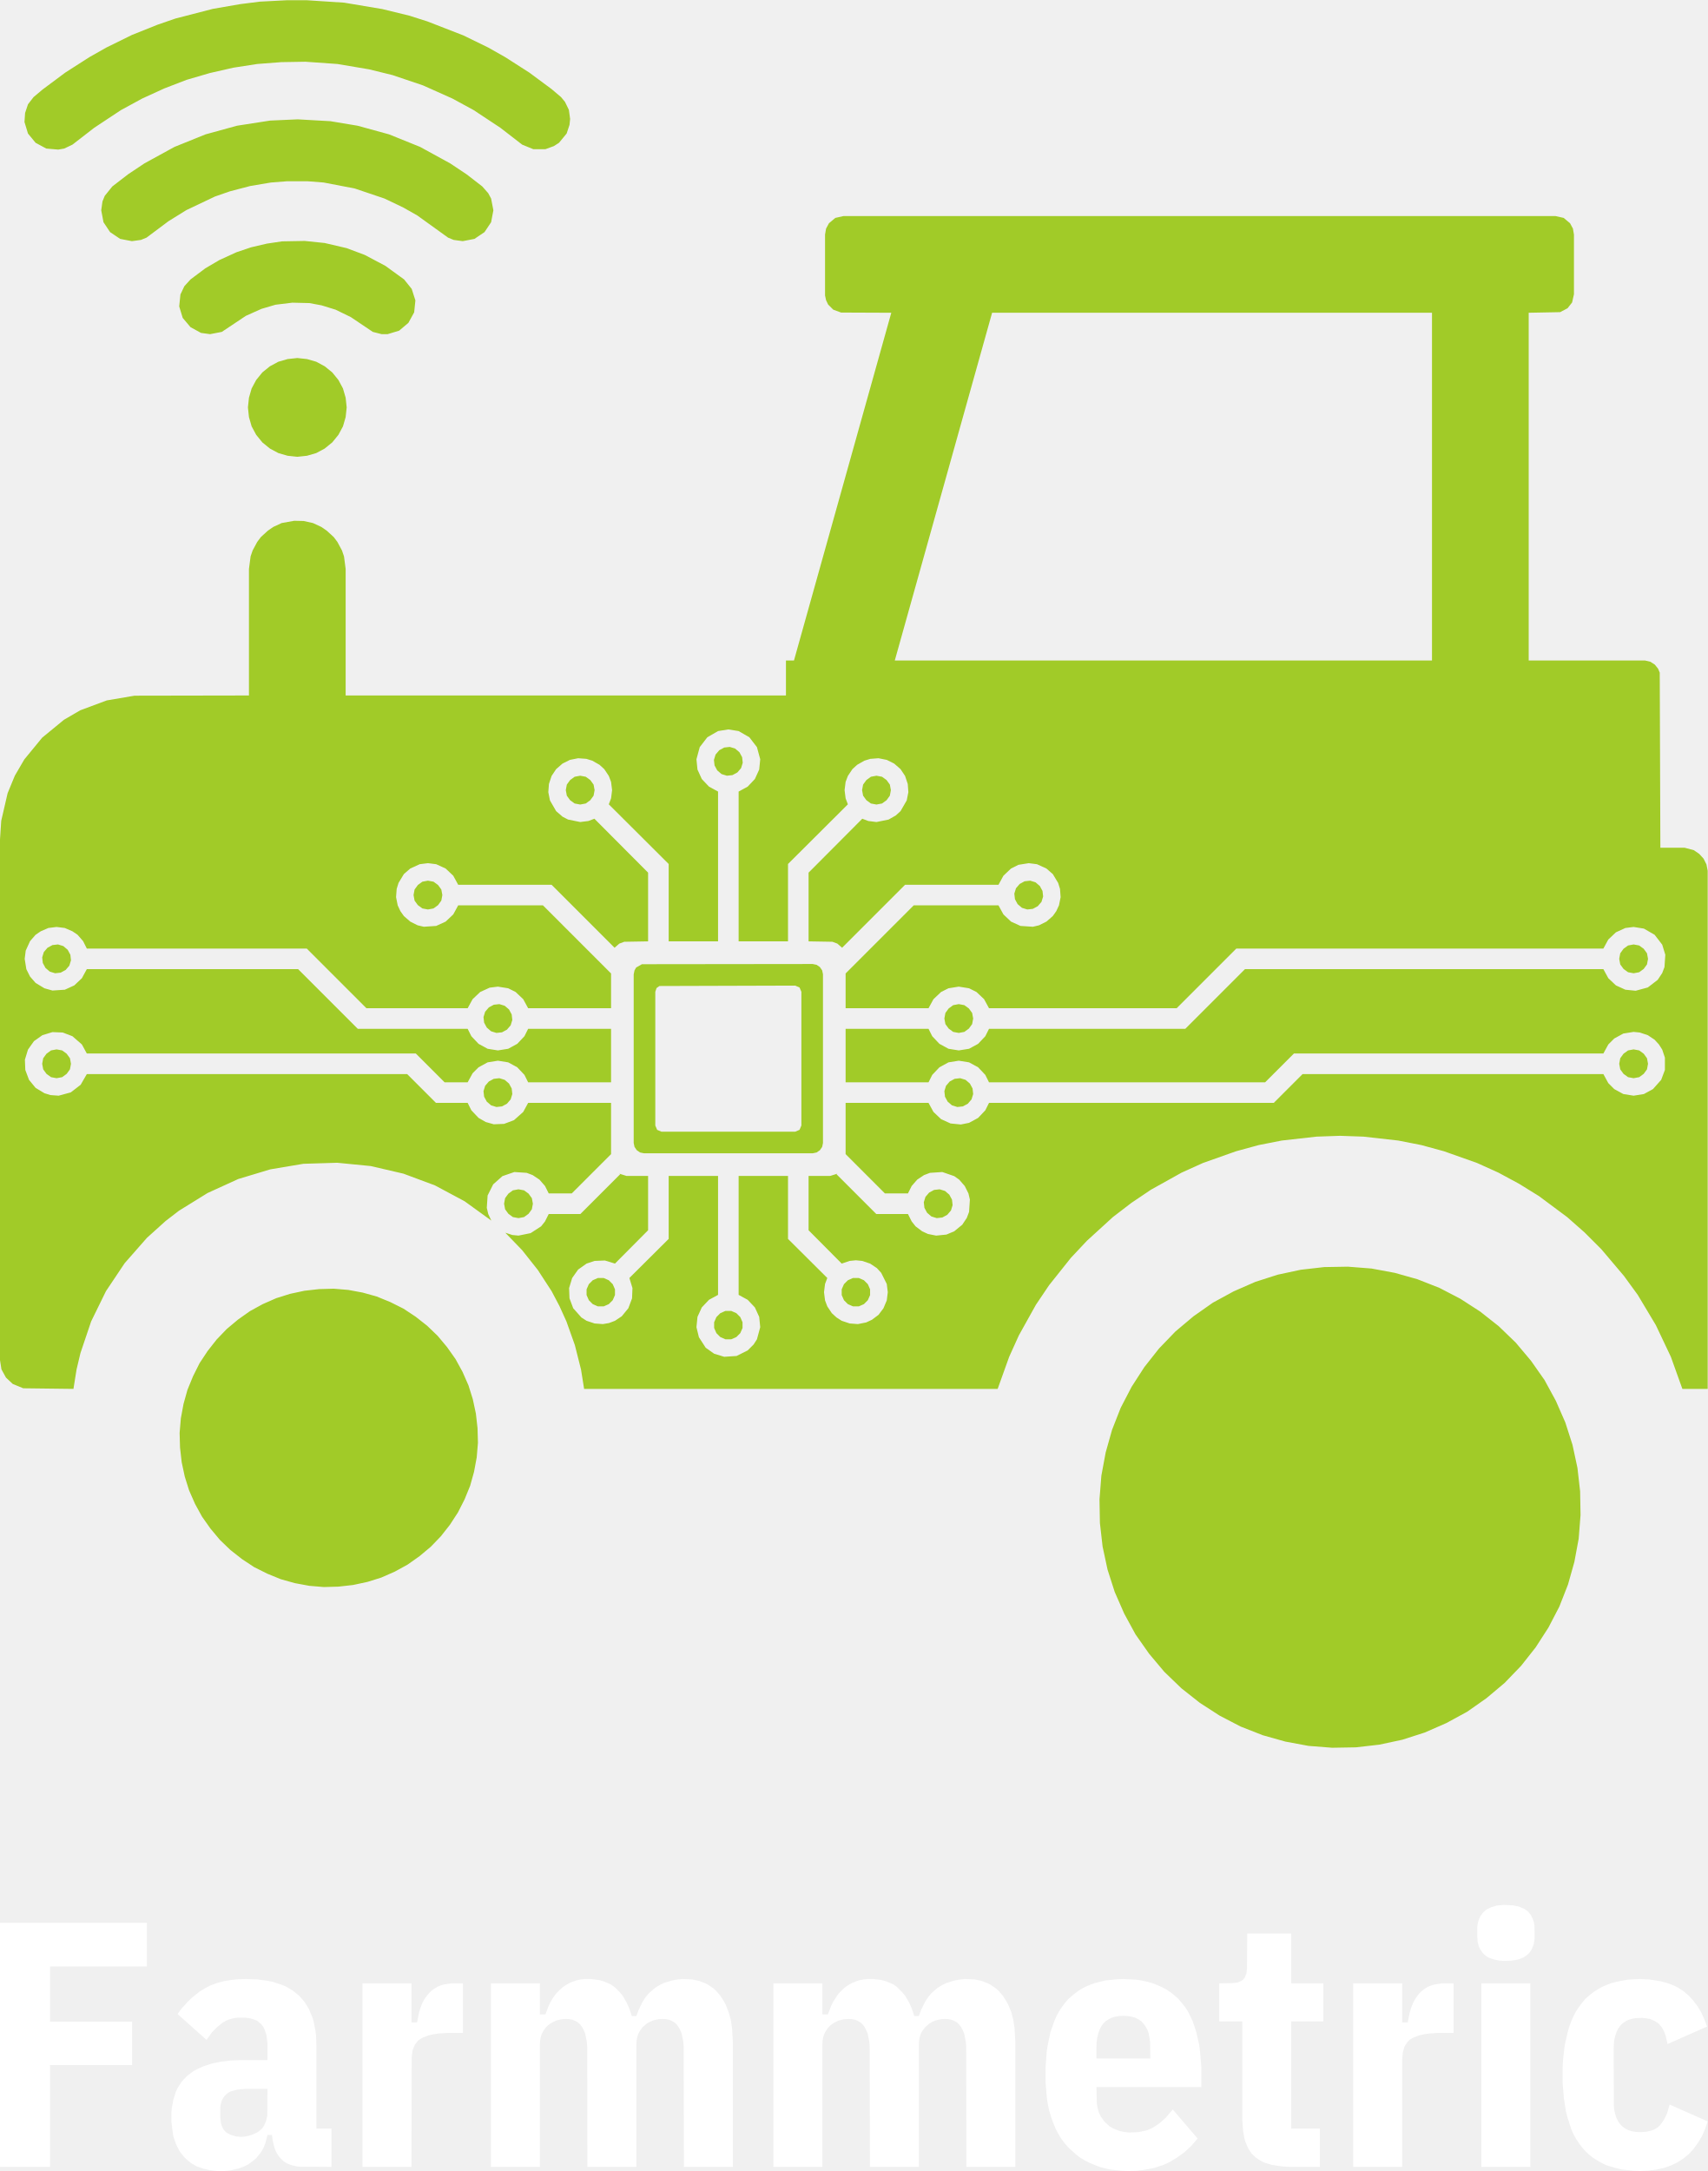
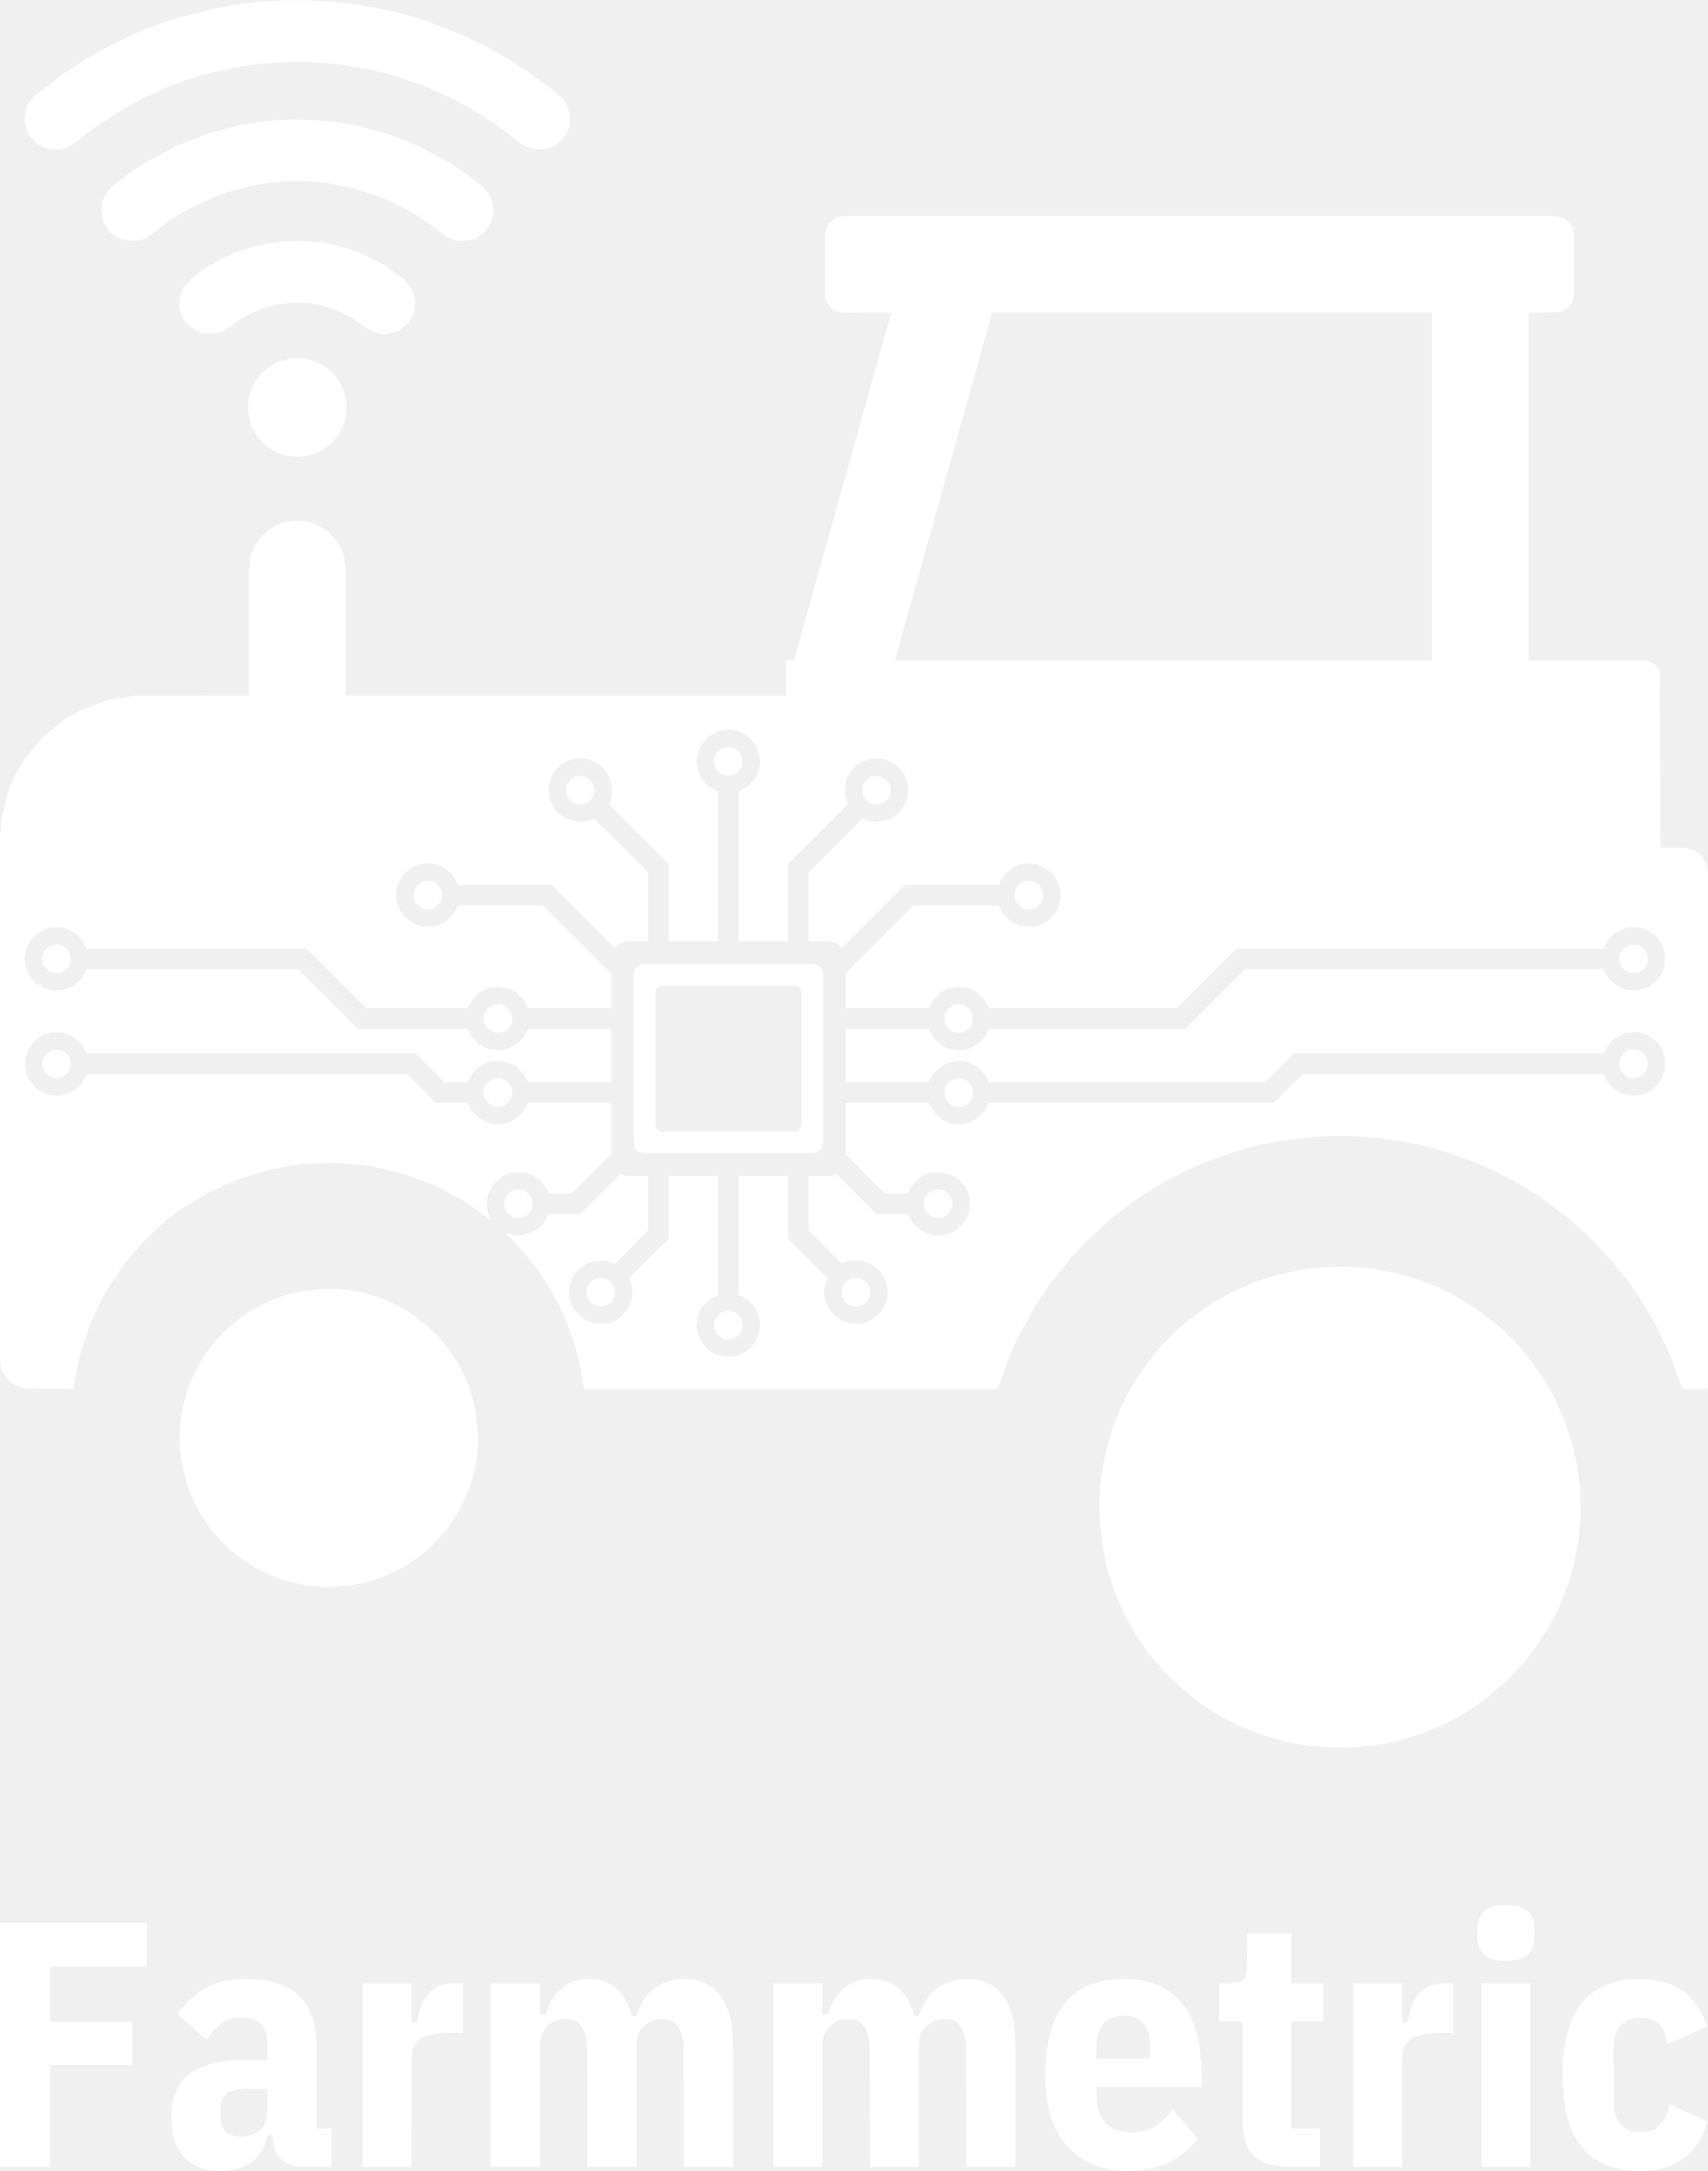
<svg xmlns="http://www.w3.org/2000/svg" viewBox="0 0 830 1055.1" role="img" aria-label="Farmmetric">
-   <path fill="#a1cb28" fill-rule="evenodd" d="M58.8 53.5L69.1 47.9L79.8 43L90.7 38.8L102 35.5L113.4 32.9L125 31.1L136.7 30.2L148.4 30L164 31.1L179.4 33.7L190.8 36.5L205.6 41.5L219.9 47.9L230.2 53.5L243.2 62.1L253.8 70.3L259.2 72.5L265.1 72.5L269.2 71L271.7 69.4L275.4 64.9L276.8 60.7L277.1 57.8L276.5 53.4L274.6 49.5L272.7 47.2L268.1 43.3L257.3 35.3L245.6 27.8L237.3 23.1L225.2 17.2L207.7 10.4L198.9 7.6L185.8 4.4L167.3 1.3L148.9 0.1L139.7 0.1L126.3 0.8L116.8 2L103.5 4.3L85.3 9L76.6 12L64.1 17L51.7 23.1L43.4 27.8L31.7 35.3L20.7 43.5L16.3 47.2L13.6 50.7L12.2 54.9L11.9 59.3L13.6 64.9L17.3 69.4L22.5 72.2L28.3 72.7L31.2 72.2L35.2 70.3L45.8 62.1ZM90.6 102.1L104.5 95.5L111.7 93L121.6 90.4L131.7 88.7L139.4 88.1L149.6 88.1L157.3 88.7L172.4 91.6L186.9 96.5L196.1 100.9L202.8 104.7L217.8 115.5L220.5 116.6L224.9 117.2L230.6 116.1L235.5 112.8L238.7 108L239.8 102.2L238.7 96.5L237.3 93.9L234.4 90.6L226.9 84.8L218.8 79.4L204.2 71.4L189.1 65.3L173.8 61.1L160.6 58.9L144.7 58L131.3 58.6L115.2 61.1L99.9 65.3L84.8 71.4L70.2 79.4L62.4 84.6L54.6 90.6L50.9 95.2L49.8 97.9L49.2 102.2L50.3 108L53.5 112.8L58.4 116.1L64.1 117.2L68.5 116.6L71.2 115.5L81.9 107.5ZM119.5 153.5L127.1 150.1L133.9 148.1L142.1 147.1L150.4 147.3L156.3 148.4L163.1 150.5L170.5 154.1L181.2 161.3L185.5 162.4L188.4 162.4L194 160.7L198.5 156.9L201.3 151.8L201.9 146L200.1 140.4L196.4 135.8L187.3 129.2L177.3 123.9L168.5 120.6L157.8 118.1L148.1 117.1L137.1 117.3L129.7 118.4L122 120.2L114.9 122.6L106.6 126.4L99.8 130.4L92.6 135.8L89.6 139.1L87.7 143.1L87.1 148.9L88.8 154.5L92.6 159L97.7 161.8L102.1 162.4L107.8 161.3ZM166.7 188.8L164.5 184.7L161.5 181L157.8 178L153.7 175.8L149.2 174.5L144.5 174L139.8 174.5L135.3 175.8L131.2 178L127.5 181L124.5 184.7L122.3 188.8L121 193.3L120.5 198L121 202.7L122.3 207.2L124.5 211.3L127.5 215L131.2 218L135.3 220.2L139.8 221.5L144.5 222L149.2 221.5L153.7 220.2L157.8 218L161.5 215L164.5 211.3L166.7 207.2L168 202.7L168.5 198L168 193.3ZM288.5 386.7L289 384L288.5 381.3L286.9 379.1L284.7 377.5L282 377L279.3 377.5L277.1 379.1L275.5 381.3L275 384L275.5 386.7L277.1 388.9L279.3 390.5L282 391L284.7 390.5L286.9 388.9ZM214.5 437.7L215 435L214.5 432.3L212.9 430.1L210.7 428.5L208 428L205.3 428.5L203.1 430.1L201.5 432.3L201 435L201.5 437.7L203.1 439.9L205.3 441.5L208 442L210.7 441.5L212.9 439.9ZM33.7 469.3L34.5 466.7L34.2 464L32.9 461.6L30.8 459.8L28.2 459L25.5 459.3L23.1 460.6L21.3 462.7L20.5 465.3L20.8 468L22.1 470.4L24.2 472.2L26.8 473L29.5 472.7L31.9 471.4ZM248.2 498.3L249 495.7L248.7 493L247.4 490.6L245.3 488.8L242.7 488L240 488.3L237.6 489.6L235.8 491.7L235 494.3L235.3 497L236.6 499.4L238.7 501.2L241.3 502L244 501.7L246.4 500.4ZM34 519.7L34.5 517L34 514.3L32.4 512.1L30.2 510.5L27.5 510L24.8 510.5L22.6 512.1L21 514.3L20.5 517L21 519.7L22.6 521.9L24.8 523.5L27.5 524L30.2 523.5L32.4 521.9ZM248.2 534.3L249 531.7L248.7 529L247.4 526.6L245.3 524.8L242.7 524L240 524.3L237.6 525.6L235.8 527.7L235 530.3L235.3 533L236.6 535.4L238.7 537.2L241.3 538L244 537.7L246.4 536.4ZM258.5 587.7L259 585L258.5 582.3L256.9 580.1L254.7 578.5L252 578L249.3 578.5L247.1 580.1L245.5 582.3L245 585L245.5 587.7L247.1 589.9L249.3 591.5L252 592L254.7 591.5L256.9 589.9ZM297.8 631.9L298.9 629.4L298.9 626.6L297.8 624.1L295.9 622.2L293.4 621.1L290.6 621.1L288.1 622.2L286.2 624.1L285.1 626.6L285.1 629.4L286.2 631.9L288.1 633.8L290.6 634.9L293.4 634.9L295.9 633.8ZM231.3 687L229.8 680L227.7 673.3L224.8 666.7L221.4 660.5L217.3 654.7L212.7 649.2L207.6 644.3L202 639.9L196.1 636L189.7 632.8L183.1 630.1L176.3 628.2L169.3 626.9L162.2 626.3L155.1 626.5L148 627.3L141 628.8L134.3 630.9L127.7 633.8L121.5 637.2L115.7 641.3L110.2 645.9L105.3 651L100.9 656.6L97 662.5L93.8 668.9L91.1 675.5L89.2 682.3L87.9 689.3L87.3 696.4L87.5 703.5L88.3 710.6L89.8 717.6L91.9 724.3L94.8 730.9L98.2 737.1L102.3 742.9L106.9 748.4L112 753.3L117.6 757.7L123.5 761.6L129.9 764.8L136.5 767.5L143.3 769.4L150.3 770.7L157.4 771.3L164.5 771.1L171.6 770.3L178.6 768.8L185.3 766.7L191.9 763.8L198.1 760.4L203.9 756.3L209.4 751.7L214.3 746.6L218.7 741L222.6 735L225.8 728.7L228.5 722.1L230.4 715.3L231.7 708.3L232.3 701.2L232.1 694.1ZM360.2 373.3L361 370.7L360.7 368L359.4 365.6L357.3 363.8L354.7 363L352 363.3L349.6 364.6L347.8 366.7L347 369.3L347.3 372L348.6 374.4L350.7 376.2L353.3 377L356 376.7L358.4 375.4ZM432.5 386.7L433 384L432.5 381.3L430.9 379.1L428.7 377.5L426 377L423.3 377.5L421.1 379.1L419.5 381.3L419 384L419.5 386.7L421.1 388.9L423.3 390.5L426 391L428.7 390.5L430.9 388.9ZM402.9 108.5L401.5 111.1L401 114L401 143.6L401.5 145.9L402.5 148L405 150.5L408.8 151.9L433.2 152L385.9 321L382 321L382 338L168 338L168 276.5L167.2 270.4L166.2 267.5L164 263.4L162.2 261L158.8 257.9L156.2 256.1L152.1 254.2L147.6 253.2L143 253.1L136.9 254.2L132.8 256.1L130.2 257.9L126.8 261L125 263.4L122.8 267.5L121.8 270.4L121 276.5L121 338L65.4 338.1L51.9 340.4L39 345.2L31.1 349.8L20.5 358.5L11.8 369.1L7.2 377L3.7 385.5L0.6 398.9L0 408L0 661L0.7 665.5L2.9 669.5L6.2 672.6L11.3 674.7L35.7 675L37.2 665.6L39.1 657.6L44.3 642.2L51.5 627.5L60.6 613.9L71.4 601.6L80.5 593.4L87 588.4L100.9 579.8L115.8 573L131.4 568.3L147.5 565.6L163.9 565.1L180.2 566.7L196.1 570.4L211.4 576.1L225.8 583.8L238.8 593.2L237.3 590L236.6 587L237 581L239.7 575.6L244.2 571.6L250 569.6L256 570L258.9 571.1L262.2 573.3L264.9 576.4L266.7 580L277.9 580L297 560.9L297 536L256.7 536L254.3 540.4L249.8 544.4L245 546.2L240 546.4L236.1 545.3L232.6 543.3L229.1 539.6L227.3 536L211.9 536L197.9 522L42.2 522L39.2 527.2L34.4 530.9L28.5 532.5L24.5 532.2L21.6 531.3L17.3 528.7L14.1 524.8L12.3 520L12.1 515L13.6 510.1L16.5 506L20.6 503.1L25.5 501.6L30.5 501.8L35.2 503.6L39.8 507.6L42.2 512L202.1 512L216.1 526L227.3 526L229.7 521.6L232.6 518.7L237 516.3L242 515.5L247 516.3L251.4 518.7L254.9 522.4L256.7 526L297 526L297 500L256.7 500L254.9 503.6L251.4 507.3L247 509.7L242 510.5L237 509.7L232.6 507.3L229.1 503.6L227.3 500L173.9 500L144.9 471L42.2 471L39.8 475.4L36.1 478.9L31.5 481L25.5 481.4L21.6 480.3L17.3 477.7L14.6 474.6L12.8 471L12 466L12.5 462L14.6 457.4L17.3 454.3L19.8 452.6L23.5 451L27.5 450.5L31.5 451L35.2 452.6L37.7 454.3L40.4 457.4L42.2 461L149.1 461L178.1 490L227.3 490L229.7 485.6L233.4 482.1L238 480L242 479.5L247 480.3L250.6 482.1L254.3 485.6L256.7 490L297 490L297 473.1L263.9 440L222.7 440L220.3 444.4L216.6 447.9L212 450L206 450.4L203 449.7L199.4 447.9L196.3 445.2L194.6 442.8L193.3 440L192.5 436L192.8 432L193.7 429.1L196.3 424.8L199.4 422.1L204 420L208 419.5L212 420L216.6 422.1L220.3 425.6L222.7 430L268.1 430L298.7 460.6L301 458.6L303.4 457.7L315 457.5L315 424.1L288.9 397.9L286 399L282 399.5L276.1 398.3L273.4 396.9L270.3 394.2L267.3 389L266.5 385L266.8 381L268.1 377.1L270.3 373.8L273.4 371.1L277 369.3L281 368.5L285 368.8L287.9 369.7L291.4 371.7L293.7 373.8L295.9 377.1L297 380L297.5 384L297 388L295.9 390.9L325 419.9L325 457.5L349 457.5L349 384.7L344.6 382.3L341.1 378.6L339 374L338.5 369L340.1 363.1L343.8 358.3L349 355.3L354 354.5L359 355.3L364.2 358.3L367.9 363.1L369.5 369L369 374L366.9 378.6L363.4 382.3L359 384.7L359 457.5L383 457.5L383 419.9L412.1 390.9L411 388L410.5 384L411 380L412.1 377.1L414.3 373.8L416.6 371.7L420.1 369.7L423 368.8L427 368.5L431 369.3L434.6 371.1L437.7 373.8L439.9 377.1L441.2 381L441.5 385L440.7 389L437.7 394.2L435.4 396.3L431.9 398.3L426 399.5L422 399L419.1 397.9L393 424.1L393 457.5L404.6 457.7L407 458.6L409.3 460.6L439.9 430L485.3 430L487.7 425.6L491.4 422.1L495 420.3L500 419.5L504 420L508.6 422.1L511.7 424.8L514.3 429.1L515.2 432L515.5 436L514.7 440L513.4 442.8L511.7 445.2L508.6 447.9L505 449.7L502 450.4L496 450L491.4 447.9L487.7 444.4L485.3 440L444.1 440L411 473.1L411 490L451.3 490L453.7 485.6L457.4 482.1L461 480.3L466 479.5L471 480.3L474.6 482.1L478.3 485.6L480.7 490L571.9 490L600.9 461L779.3 461L781.7 456.6L785.4 453.1L790 451L794 450.5L799 451.3L804.2 454.3L807.9 459.1L809.4 464L809 470L807.9 472.9L805.7 476.2L800.9 479.9L795 481.5L790 481L785.4 478.9L781.7 475.4L779.3 471L605.1 471L576.1 500L480.7 500L478.9 503.6L475.4 507.3L471 509.7L466 510.5L461 509.7L456.6 507.3L453.1 503.6L451.3 500L411 500L411 526L451.3 526L453.1 522.4L456.6 518.7L461 516.3L466 515.5L471 516.3L475.4 518.7L478.9 522.4L480.7 526L614.9 526L628.9 512L779.3 512L781.7 507.6L784.6 504.7L789 502.3L794 501.5L797 501.8L800.9 503.1L804.2 505.3L806.3 507.6L807.9 510.1L809.2 514L809.2 520L807.4 524.8L803.4 529.3L799 531.7L794 532.5L789 531.7L784.6 529.3L781.7 526.4L779.3 522L633.1 522L619.1 536L480.7 536L478.9 539.6L475.4 543.3L471 545.7L467 546.5L462 546L457.4 543.9L453.7 540.4L451.3 536L411 536L411 560.9L430.1 580L441.3 580L443.1 576.4L445.8 573.3L449.1 571.1L452 570L458 569.6L463.8 571.6L466.2 573.3L468.9 576.4L470.7 580L471.4 583L471 589L469.9 591.9L467.7 595.2L463.8 598.4L460 600L455 600.5L451 599.7L448.2 598.4L445 596L443.1 593.6L441.3 590L425.9 590L406.6 570.7L407 570.4L403.5 571.5L393 571.5L393 597.9L409.1 614.1L413 612.8L416 612.5L419 612.8L422.9 614.1L426.2 616.3L428.3 618.6L431 624L431.5 628L431 632L429.4 635.8L427 639L423.8 641.4L421 642.7L417 643.5L413 643.2L409.1 641.9L406.6 640.3L404.3 638.2L402.1 634.9L401 632L400.5 628L401 624L402.1 621.1L383 602.1L383 571.5L359 571.5L359 629.3L363.4 631.7L366.9 635.4L369 640L369.5 645L367.9 650.9L366.3 653.4L363.4 656.3L358 659L352 659.4L347.1 657.9L343 655L339.7 649.9L338.5 645L339 640L341.1 635.4L344.6 631.7L349 629.3L349 571.5L325 571.5L325 602.1L305.9 621.1L307.4 626L307.2 631L305.4 635.8L302.2 639.7L298.9 641.9L296 643L293 643.5L289 643.2L285.1 641.9L282.6 640.3L278.6 635.8L276.8 631L276.6 626L278.1 621.1L281 617L285.1 614.1L289 612.8L294 612.6L298.9 614.1L315 597.9L315 571.5L304.5 571.5L301 570.4L301.4 570.7L282.1 590L266.7 590L264.9 593.6L263 596L257.9 599.3L252 600.5L249 600.2L245.6 599.1L253.8 607.6L261.4 617.2L268.1 627.5L271.9 634.7L275.3 642.2L279.4 653.7L282.4 665.6L283.9 675L484.9 675L490.5 659.4L495.2 649L503.5 634.1L509.9 624.6L520.5 611.3L528.3 603L540.9 591.5L549.9 584.6L559.4 578.2L574.3 569.9L584.7 565.2L600.8 559.5L611.8 556.5L623 554.3L639.9 552.4L651.3 552L662.7 552.4L679.6 554.3L690.8 556.5L701.8 559.5L717.9 565.2L728.3 569.9L738.3 575.3L748 581.3L761.7 591.5L770.2 599L778.3 607.1L789.3 620.1L796 629.3L804.8 644L812.1 659.4L817.7 675L830 675L830 423.2L829.4 420.1L828 417.3L825.9 415L823.3 413.2L818.8 412L807 412L806.7 326.9L805.9 325L804.3 323L802.1 321.6L799.5 321L743 321L743 152L758.3 151.7L761.9 149.8L764.1 147L765 143L765 114L764.5 111.1L763.1 108.5L760 105.9L756 105L410 105L406 105.9ZM482.2 152L696 152L696 321L434.9 321ZM506.2 438.3L507 435.7L506.7 433L505.4 430.6L503.3 428.8L500.7 428L498 428.3L495.6 429.6L493.8 431.7L493 434.3L493.3 437L494.6 439.4L496.7 441.2L499.3 442L502 441.7L504.4 440.4ZM800.5 468.7L801 466L800.5 463.3L798.9 461.1L796.7 459.5L794 459L791.3 459.5L789.1 461.1L787.5 463.3L787 466L787.5 468.7L789.1 470.9L791.3 472.5L794 473L796.7 472.5L798.9 470.9ZM472.5 497.7L473 495L472.5 492.3L470.9 490.1L468.7 488.5L466 488L463.3 488.5L461.1 490.1L459.5 492.3L459 495L459.5 497.7L461.1 499.9L463.3 501.5L466 502L468.7 501.5L470.9 499.9ZM312 468.6L309.2 470.2L308.4 471.6L308 473.5L308 555.5L308.4 557.4L309.5 559L311.1 560.1L313 560.5L395 560.5L396.9 560.1L398.5 559L399.6 557.4L400 555.5L400 473.5L399.6 471.6L398.5 470L396.9 468.9L395 468.5ZM320.5 479.2L386.5 479L388.6 479.9L389.5 482L389.5 547L388.6 549.1L386.5 550L321.5 550L319.4 549.1L318.5 547L318.5 482L319.1 480.2ZM800.5 519.7L801 517L800.5 514.3L798.9 512.1L796.7 510.5L794 510L791.3 510.5L789.1 512.1L787.5 514.3L787 517L787.5 519.7L789.1 521.9L791.3 523.5L794 524L796.7 523.5L798.9 521.9ZM472.2 534.3L473 531.7L472.7 529L471.4 526.6L469.3 524.8L466.7 524L464 524.3L461.6 525.6L459.8 527.7L459 530.3L459.3 533L460.6 535.4L462.7 537.2L465.3 538L468 537.7L470.4 536.4ZM462.2 588.3L463 585.7L462.7 583L461.4 580.6L459.3 578.8L456.7 578L454 578.3L451.6 579.6L449.8 581.7L449 584.3L449.3 587L450.6 589.4L452.7 591.2L455.3 592L458 591.7L460.4 590.4ZM421.8 631.9L422.9 629.4L422.9 626.6L421.8 624.1L419.9 622.2L417.4 621.1L414.6 621.1L412.1 622.2L410.2 624.1L409.1 626.6L409.1 629.4L410.2 631.9L412.1 633.8L414.6 634.9L417.4 634.9L419.9 633.8ZM359.8 647.9L360.9 645.4L360.9 642.6L359.8 640.1L357.9 638.2L355.4 637.1L352.6 637.1L350.1 638.2L348.2 640.1L347.1 642.6L347.1 645.4L348.2 647.9L350.1 649.8L352.6 650.9L355.4 650.9L357.9 649.8ZM766.7 713.4L764.3 702.2L760.8 691.3L756.2 680.8L750.7 670.7L744.1 661.3L736.7 652.5L728.4 644.5L719.4 637.4L709.8 631.2L699.6 625.9L688.9 621.7L677.9 618.6L666.6 616.5L655.1 615.6L643.6 615.8L632.2 617.1L621 619.5L610.1 623L599.6 627.6L589.5 633.1L580.1 639.7L571.3 647.1L563.3 655.4L556.2 664.4L550 674L544.7 684.2L540.5 694.9L537.4 705.9L535.3 717.2L534.4 728.7L534.6 740.2L535.9 751.6L538.3 762.8L541.8 773.7L546.4 784.2L551.9 794.3L558.5 803.7L565.9 812.5L574.2 820.5L583.2 827.6L592.8 833.8L603 839.1L613.7 843.3L624.7 846.4L636 848.5L647.5 849.4L659 849.2L670.4 847.9L681.6 845.5L692.5 842L703 837.4L713.1 831.9L722.5 825.3L731.3 817.9L739.3 809.6L746.4 800.6L752.6 791L757.9 780.8L762.1 770.1L765.2 759.1L767.3 747.8L768.2 736.3L768 724.8Z" />
+   <path fill="#ffffff" fill-rule="evenodd" d="M58.8 53.5L69.1 47.9L79.8 43L90.7 38.8L102 35.5L113.4 32.9L125 31.1L136.7 30.2L148.4 30L164 31.1L179.4 33.7L190.8 36.5L205.6 41.5L219.9 47.9L230.2 53.5L243.2 62.1L253.8 70.3L259.2 72.5L265.1 72.5L269.2 71L271.7 69.4L275.4 64.9L276.8 60.7L277.1 57.8L276.5 53.4L274.6 49.5L272.7 47.2L268.1 43.3L257.3 35.3L245.6 27.8L237.3 23.1L225.2 17.2L207.7 10.4L198.9 7.6L185.8 4.4L167.3 1.3L148.9 0.1L139.7 0.1L126.3 0.8L116.8 2L103.5 4.3L85.3 9L76.6 12L64.1 17L51.7 23.1L43.4 27.8L31.7 35.3L20.7 43.5L16.3 47.2L13.6 50.7L12.2 54.9L11.9 59.3L13.6 64.9L17.3 69.4L22.5 72.2L28.3 72.7L31.2 72.2L35.2 70.3L45.8 62.1ZM90.6 102.1L104.5 95.5L111.7 93L121.6 90.4L131.7 88.7L139.4 88.1L149.6 88.1L157.3 88.7L172.4 91.6L186.9 96.5L196.1 100.9L202.8 104.7L217.8 115.5L220.5 116.6L224.9 117.2L230.6 116.1L235.5 112.8L238.7 108L239.8 102.2L238.7 96.5L237.3 93.9L234.4 90.6L226.9 84.8L218.8 79.4L204.2 71.4L189.1 65.3L173.8 61.1L160.6 58.9L144.7 58L131.3 58.6L115.2 61.1L99.9 65.3L84.8 71.4L70.2 79.4L62.4 84.6L54.6 90.6L50.9 95.2L49.8 97.9L49.2 102.2L50.3 108L53.5 112.8L58.4 116.1L64.1 117.2L68.5 116.6L71.2 115.5L81.9 107.5ZM119.5 153.5L127.1 150.1L133.9 148.1L142.1 147.1L150.4 147.3L156.3 148.4L163.1 150.5L170.5 154.1L181.2 161.3L185.5 162.4L188.4 162.4L194 160.7L198.5 156.9L201.3 151.8L201.9 146L200.1 140.4L196.4 135.8L187.3 129.2L177.3 123.9L168.5 120.6L157.8 118.1L148.1 117.1L137.1 117.3L129.7 118.4L122 120.2L114.9 122.6L106.6 126.4L99.8 130.4L92.6 135.8L89.6 139.1L87.7 143.1L87.1 148.9L88.8 154.5L92.6 159L97.7 161.8L102.1 162.4L107.8 161.3ZM166.7 188.8L164.5 184.7L161.5 181L157.8 178L153.7 175.8L149.2 174.5L144.5 174L139.8 174.5L135.3 175.8L131.2 178L127.5 181L124.5 184.7L122.3 188.8L121 193.3L120.5 198L121 202.7L122.3 207.2L124.5 211.3L127.5 215L131.2 218L135.3 220.2L139.8 221.5L144.5 222L149.2 221.5L153.7 220.2L157.8 218L161.5 215L164.5 211.3L166.7 207.2L168 202.7L168.5 198L168 193.3ZM288.5 386.7L289 384L288.5 381.3L286.9 379.1L284.7 377.5L282 377L279.3 377.5L277.1 379.1L275.5 381.3L275 384L275.5 386.7L277.1 388.9L279.3 390.5L282 391L284.7 390.5L286.9 388.9ZM214.5 437.7L215 435L214.5 432.3L212.9 430.1L210.7 428.5L208 428L205.3 428.5L203.1 430.1L201.5 432.3L201 435L201.5 437.7L203.1 439.9L205.3 441.5L208 442L210.7 441.5L212.9 439.9ZM33.7 469.3L34.5 466.7L34.2 464L32.9 461.6L30.8 459.8L28.2 459L25.5 459.3L23.1 460.6L21.3 462.7L20.5 465.3L20.8 468L22.1 470.4L24.2 472.2L26.8 473L29.5 472.7L31.9 471.4ZM248.2 498.3L249 495.7L248.7 493L247.4 490.6L245.3 488.8L242.7 488L240 488.3L237.6 489.6L235.8 491.7L235 494.3L235.3 497L236.6 499.4L238.7 501.2L241.3 502L244 501.7L246.4 500.4ZM34 519.7L34.5 517L34 514.3L32.4 512.1L30.2 510.5L27.5 510L24.8 510.5L22.6 512.1L21 514.3L20.5 517L21 519.7L22.6 521.9L24.8 523.5L27.5 524L30.2 523.5L32.4 521.9ZM248.2 534.3L249 531.7L248.7 529L247.4 526.6L245.3 524.8L242.7 524L240 524.3L237.6 525.6L235.8 527.7L235 530.3L235.3 533L236.6 535.4L238.7 537.2L241.3 538L244 537.7L246.4 536.4ZM258.5 587.7L259 585L258.5 582.3L256.9 580.1L254.7 578.5L252 578L249.3 578.5L247.1 580.1L245.5 582.3L245 585L245.5 587.7L247.1 589.9L249.3 591.5L252 592L254.7 591.5L256.9 589.9ZM297.8 631.9L298.9 629.4L298.9 626.6L297.8 624.1L295.9 622.2L293.4 621.1L290.6 621.1L288.1 622.2L286.2 624.1L285.1 626.6L285.1 629.4L286.2 631.9L288.1 633.8L290.6 634.9L293.4 634.9L295.9 633.8ZM231.3 687L229.8 680L227.7 673.3L224.8 666.7L221.4 660.5L217.3 654.7L212.7 649.2L207.6 644.3L202 639.9L196.1 636L189.7 632.8L183.1 630.1L176.3 628.2L169.3 626.9L162.2 626.3L155.1 626.5L148 627.3L141 628.8L134.3 630.9L127.7 633.8L121.5 637.2L115.7 641.3L110.2 645.9L105.3 651L100.9 656.6L97 662.5L93.8 668.9L91.1 675.5L89.2 682.3L87.9 689.3L87.3 696.4L87.5 703.5L88.3 710.6L89.8 717.6L91.9 724.3L94.8 730.9L98.2 737.1L102.3 742.9L106.9 748.4L112 753.3L117.6 757.7L123.5 761.6L129.9 764.8L136.5 767.5L143.3 769.4L150.3 770.7L157.4 771.3L164.5 771.1L171.6 770.3L178.6 768.8L185.3 766.7L191.9 763.8L198.1 760.4L203.9 756.3L209.4 751.7L214.3 746.6L218.7 741L222.6 735L225.8 728.7L228.5 722.1L230.4 715.3L231.7 708.3L232.3 701.2L232.1 694.1ZM360.2 373.3L361 370.7L360.7 368L359.4 365.6L357.3 363.8L354.7 363L352 363.3L349.6 364.6L347.8 366.7L347 369.3L347.3 372L348.6 374.4L350.7 376.2L353.3 377L356 376.7L358.4 375.4ZM432.5 386.7L433 384L432.5 381.3L430.9 379.1L428.7 377.5L426 377L423.3 377.5L421.1 379.1L419.5 381.3L419 384L419.5 386.7L421.1 388.9L423.3 390.5L426 391L428.7 390.5L430.9 388.9ZM402.9 108.5L401.5 111.1L401 114L401 143.6L401.5 145.9L402.5 148L405 150.5L408.8 151.9L433.2 152L385.9 321L382 321L382 338L168 338L168 276.5L167.2 270.4L166.2 267.5L164 263.4L162.2 261L158.8 257.9L156.2 256.1L152.1 254.2L147.6 253.2L143 253.1L136.9 254.2L132.8 256.1L130.2 257.9L126.8 261L125 263.4L122.8 267.5L121.8 270.4L121 276.5L121 338L65.4 338.1L51.9 340.4L39 345.2L31.1 349.8L20.5 358.5L11.8 369.1L7.2 377L3.7 385.5L0.6 398.9L0 408L0 661L0.7 665.5L2.9 669.5L6.2 672.6L11.3 674.7L35.7 675L37.2 665.6L39.1 657.6L44.3 642.2L51.5 627.5L60.6 613.9L71.4 601.6L80.5 593.4L87 588.4L100.9 579.8L115.8 573L131.4 568.3L147.5 565.6L163.9 565.1L180.2 566.7L196.1 570.4L211.4 576.1L225.8 583.8L238.8 593.2L237.3 590L236.6 587L237 581L239.7 575.6L244.2 571.6L250 569.6L256 570L258.9 571.1L262.2 573.3L264.9 576.4L266.7 580L277.9 580L297 560.9L297 536L256.7 536L254.3 540.4L249.8 544.4L245 546.2L240 546.4L236.1 545.3L232.6 543.3L229.1 539.6L227.3 536L211.9 536L197.9 522L42.2 522L39.2 527.2L34.4 530.9L28.5 532.5L24.5 532.2L21.6 531.3L17.3 528.7L14.1 524.8L12.3 520L12.1 515L13.6 510.1L16.5 506L20.6 503.1L25.5 501.6L30.5 501.8L35.2 503.6L39.8 507.6L42.2 512L202.1 512L216.1 526L227.3 526L229.7 521.6L232.6 518.7L237 516.3L242 515.5L247 516.3L251.4 518.7L254.9 522.4L256.7 526L297 526L297 500L256.7 500L254.9 503.6L251.4 507.3L247 509.7L242 510.5L237 509.7L232.6 507.3L229.1 503.6L227.3 500L173.9 500L144.9 471L42.2 471L39.8 475.4L36.1 478.9L31.5 481L25.5 481.4L21.6 480.3L17.3 477.7L14.6 474.6L12.8 471L12 466L12.5 462L14.6 457.4L17.3 454.3L19.8 452.6L23.5 451L27.5 450.5L31.5 451L35.2 452.6L37.7 454.3L40.4 457.4L42.2 461L149.1 461L178.1 490L227.3 490L229.7 485.6L233.4 482.1L238 480L242 479.5L247 480.3L250.6 482.1L254.3 485.6L256.7 490L297 490L297 473.1L263.9 440L222.7 440L220.3 444.4L216.6 447.9L212 450L206 450.4L203 449.7L199.4 447.9L196.3 445.2L194.6 442.8L193.3 440L192.5 436L192.8 432L193.7 429.1L196.3 424.8L199.4 422.1L204 420L208 419.5L212 420L216.6 422.1L220.3 425.6L222.7 430L268.1 430L298.7 460.6L301 458.6L303.4 457.7L315 457.5L315 424.1L288.9 397.9L286 399L282 399.5L276.1 398.3L273.4 396.9L270.3 394.2L267.3 389L266.5 385L266.8 381L268.1 377.1L270.3 373.8L273.4 371.1L277 369.3L281 368.5L285 368.8L287.9 369.7L291.4 371.7L293.7 373.8L295.9 377.1L297 380L297.5 384L297 388L295.9 390.9L325 419.9L325 457.5L349 457.5L349 384.7L344.6 382.3L341.1 378.6L339 374L338.5 369L340.1 363.1L343.8 358.3L349 355.3L354 354.5L359 355.3L364.2 358.3L367.9 363.1L369.5 369L369 374L366.9 378.6L363.4 382.3L359 384.7L359 457.5L383 457.5L383 419.9L412.1 390.9L411 388L410.5 384L411 380L412.1 377.1L414.3 373.8L416.6 371.7L420.1 369.7L423 368.8L427 368.5L431 369.3L434.6 371.1L437.7 373.8L439.9 377.1L441.2 381L441.5 385L440.7 389L437.7 394.2L435.4 396.3L431.9 398.3L426 399.5L422 399L419.1 397.9L393 424.1L393 457.5L404.6 457.7L407 458.6L409.3 460.6L439.9 430L485.3 430L487.7 425.6L491.4 422.1L495 420.3L500 419.5L504 420L508.6 422.1L511.7 424.8L514.3 429.1L515.2 432L515.5 436L514.7 440L513.4 442.8L511.7 445.2L508.6 447.9L505 449.7L502 450.4L496 450L491.4 447.9L487.7 444.4L485.3 440L444.1 440L411 473.1L411 490L451.3 490L453.7 485.6L457.4 482.1L461 480.3L466 479.5L471 480.3L474.6 482.1L478.3 485.6L480.7 490L571.9 490L600.9 461L779.3 461L781.7 456.6L785.4 453.1L790 451L794 450.5L799 451.3L804.2 454.3L807.9 459.1L809.4 464L809 470L807.9 472.9L805.7 476.2L800.9 479.9L795 481.5L790 481L785.4 478.9L781.7 475.4L779.3 471L605.1 471L576.1 500L480.7 500L478.9 503.6L475.4 507.3L471 509.7L466 510.5L461 509.7L456.6 507.3L453.1 503.6L451.3 500L411 500L411 526L451.3 526L453.1 522.4L456.6 518.7L461 516.3L466 515.5L471 516.3L475.4 518.7L478.9 522.4L480.7 526L614.9 526L628.9 512L779.3 512L781.7 507.6L784.6 504.7L789 502.3L794 501.5L797 501.8L800.9 503.1L804.2 505.3L806.3 507.6L807.9 510.1L809.2 514L809.2 520L807.4 524.8L803.4 529.3L799 531.7L794 532.5L789 531.7L784.6 529.3L781.7 526.4L779.3 522L633.1 522L619.1 536L480.7 536L478.9 539.6L475.4 543.3L471 545.7L467 546.5L462 546L457.4 543.9L453.7 540.4L451.3 536L411 536L411 560.9L430.1 580L441.3 580L443.1 576.4L445.8 573.3L449.1 571.1L452 570L458 569.6L463.8 571.6L466.2 573.3L468.9 576.4L470.7 580L471.4 583L471 589L469.9 591.9L467.7 595.2L463.8 598.4L460 600L455 600.5L451 599.7L448.2 598.4L445 596L443.1 593.6L441.3 590L425.9 590L406.6 570.7L407 570.4L403.5 571.5L393 571.5L393 597.9L409.1 614.1L413 612.8L416 612.5L419 612.8L422.9 614.1L426.2 616.3L428.3 618.6L431 624L431.5 628L431 632L429.4 635.8L427 639L423.8 641.4L421 642.7L417 643.5L413 643.2L409.1 641.9L406.6 640.3L404.3 638.2L402.1 634.9L401 632L400.5 628L401 624L402.1 621.1L383 602.1L383 571.5L359 571.5L359 629.3L363.4 631.7L366.9 635.4L369 640L369.5 645L367.9 650.9L366.3 653.4L363.4 656.3L358 659L352 659.4L347.1 657.9L343 655L339.7 649.9L338.5 645L339 640L341.1 635.4L344.6 631.7L349 629.3L349 571.5L325 571.5L325 602.1L305.9 621.1L307.4 626L307.2 631L305.4 635.8L302.2 639.7L298.9 641.9L296 643L293 643.5L289 643.2L285.1 641.9L282.6 640.3L278.6 635.8L276.8 631L276.6 626L278.1 621.1L281 617L285.1 614.1L289 612.8L294 612.6L298.9 614.1L315 597.9L315 571.5L304.5 571.5L301 570.4L301.4 570.7L282.1 590L266.7 590L264.9 593.6L263 596L257.9 599.3L252 600.5L249 600.2L245.6 599.1L253.8 607.6L261.4 617.2L268.1 627.5L271.9 634.7L275.3 642.2L279.4 653.7L282.4 665.6L283.9 675L484.9 675L490.5 659.4L495.2 649L503.5 634.1L509.9 624.6L520.5 611.3L528.3 603L540.9 591.5L549.9 584.6L559.4 578.2L574.3 569.9L584.7 565.2L600.8 559.5L611.8 556.5L623 554.3L639.9 552.4L651.3 552L662.7 552.4L679.6 554.3L690.8 556.5L701.8 559.5L717.9 565.2L728.3 569.9L738.3 575.3L748 581.3L761.7 591.5L770.2 599L778.3 607.1L789.3 620.1L796 629.3L804.8 644L812.1 659.4L817.7 675L830 675L830 423.2L829.4 420.1L828 417.3L825.9 415L823.3 413.2L818.8 412L807 412L806.7 326.9L805.9 325L804.3 323L802.1 321.6L799.5 321L743 321L743 152L758.3 151.7L761.9 149.8L764.1 147L765 143L765 114L764.5 111.1L763.1 108.5L760 105.9L756 105L410 105L406 105.9ZM482.2 152L696 152L696 321L434.9 321ZM506.2 438.3L507 435.7L506.7 433L505.4 430.6L503.3 428.8L500.7 428L498 428.3L495.6 429.6L493.8 431.7L493 434.3L493.3 437L494.6 439.4L496.7 441.2L499.3 442L502 441.7L504.4 440.4ZM800.5 468.7L801 466L800.5 463.3L798.9 461.1L796.7 459.5L794 459L791.3 459.5L789.1 461.1L787.5 463.3L787 466L787.5 468.7L789.1 470.9L791.3 472.5L794 473L796.7 472.5L798.9 470.9ZM472.5 497.7L473 495L472.5 492.3L470.9 490.1L468.7 488.5L466 488L463.3 488.5L461.1 490.1L459.5 492.3L459 495L459.5 497.7L461.1 499.9L463.3 501.5L466 502L468.7 501.5L470.9 499.9ZM312 468.6L309.2 470.2L308.4 471.6L308 473.5L308 555.5L308.4 557.4L309.5 559L311.1 560.1L313 560.5L395 560.5L396.9 560.1L398.5 559L399.6 557.4L400 555.5L400 473.5L399.6 471.6L398.5 470L396.9 468.9L395 468.5ZM320.5 479.2L386.5 479L388.6 479.9L389.5 482L389.5 547L388.6 549.1L386.5 550L321.5 550L319.4 549.1L318.5 547L318.5 482L319.1 480.2ZM800.5 519.7L801 517L800.5 514.3L798.9 512.1L796.7 510.5L794 510L791.3 510.5L789.1 512.1L787.5 514.3L787 517L787.5 519.7L789.1 521.9L791.3 523.5L794 524L796.7 523.5L798.9 521.9ZM472.2 534.3L473 531.7L472.7 529L471.4 526.6L469.3 524.8L466.7 524L464 524.3L461.6 525.6L459.8 527.7L459 530.3L459.3 533L460.6 535.4L462.7 537.2L465.3 538L468 537.7L470.4 536.4ZM462.2 588.3L463 585.7L462.7 583L461.4 580.6L459.3 578.8L456.7 578L454 578.3L451.6 579.6L449.8 581.7L449 584.3L449.3 587L450.6 589.4L452.7 591.2L455.3 592L458 591.7L460.4 590.4ZM421.8 631.9L422.9 629.4L422.9 626.6L421.8 624.1L419.9 622.2L417.4 621.1L414.6 621.1L412.1 622.2L410.2 624.1L409.1 626.6L409.1 629.4L410.2 631.9L412.1 633.8L414.6 634.9L417.4 634.9L419.9 633.8ZM359.8 647.9L360.9 645.4L360.9 642.6L359.8 640.1L357.9 638.2L355.4 637.1L352.6 637.1L350.1 638.2L348.2 640.1L347.1 642.6L347.1 645.4L348.2 647.9L350.1 649.8L352.6 650.9L355.4 650.9L357.9 649.8ZM766.7 713.4L764.3 702.2L760.8 691.3L756.2 680.8L750.7 670.7L744.1 661.3L736.7 652.5L728.4 644.5L719.4 637.4L709.8 631.2L699.6 625.9L688.9 621.7L677.9 618.6L666.6 616.5L655.1 615.6L643.6 615.8L632.2 617.1L621 619.5L610.1 623L599.6 627.6L589.5 633.1L580.1 639.7L571.3 647.1L563.3 655.4L556.2 664.4L550 674L544.7 684.2L540.5 694.9L537.4 705.9L535.3 717.2L534.4 728.7L534.6 740.2L535.9 751.6L538.3 762.8L541.8 773.7L546.4 784.2L551.9 794.3L558.5 803.7L565.9 812.5L574.2 820.5L583.2 827.6L592.8 833.8L603 839.1L613.7 843.3L624.7 846.4L636 848.5L647.5 849.4L659 849.2L670.4 847.9L681.6 845.5L692.5 842L703 837.4L713.1 831.9L722.5 825.3L731.3 817.9L739.3 809.6L746.4 800.6L752.6 791L757.9 780.8L762.1 770.1L765.2 759.1L767.3 747.8L768.2 736.3L768 724.8Z" />
  <path fill="#ffffff" fill-rule="evenodd" d="M24.3 1003.6L64.2 1003.6L64.2 982.5L24.3 982.5L24.3 955.7L71.4 955.7L71.4 934.5L0 934.5L0 1053.1L24.3 1053.1ZM262.4 993.8L262.5 991.9L262.8 990.1L263.3 988.5L264.1 987L265 985.7L266.1 984.5L267.4 983.5L268.8 982.7L270.3 982L272.6 981.4L275.1 981.2L276.8 981.3L278.3 981.6L279.7 982.2L280.9 982.9L282 983.9L282.9 985.1L283.7 986.6L284.4 988.2L285.2 992.2L285.4 994.5L285.5 1053.1L309.3 1053.1L309.3 993.8L309.4 991.9L309.7 990.1L310.2 988.5L311 987L312.4 985.1L314.3 983.5L315.7 982.7L317.2 982L318.7 981.6L320.3 981.3L322 981.2L323.7 981.3L325.2 981.6L326.6 982.2L327.8 982.9L328.9 983.9L329.8 985.1L330.6 986.6L331.3 988.2L332.1 992.2L332.3 994.5L332.4 1053.1L356.2 1053.1L356.2 992.4L355.8 985.6L355.2 981.6L354.1 977.8L352.8 974.4L352 972.9L350.2 970L348 967.5L346.8 966.4L344.2 964.6L342.8 963.9L339.7 962.7L336.4 962L334.6 961.9L331.4 961.8L328.8 962.1L326.3 962.6L322.7 963.7L320.5 964.8L318.4 966.1L315.5 968.6L313.8 970.6L312.3 972.9L310.4 976.8L309.3 979.8L307.1 979.8L305.7 975.7L304.6 973.3L302.7 970L301.2 968.2L298.7 965.7L296.8 964.4L293.6 963L291.2 962.3L287.3 961.8L284.4 961.8L282.3 962L280.4 962.4L278.6 963L276.9 963.7L274.9 964.8L273.5 965.8L271.8 967.3L270.2 969L268.8 970.9L267.6 972.9L266.6 975L265.1 979L262.4 979L262.4 963.9L238.6 963.9L238.6 1053.1L262.4 1053.1ZM399.7 993.8L399.8 991.9L400.1 990.1L400.6 988.5L401.4 987L402.3 985.7L403.4 984.5L404.7 983.5L406.1 982.7L407.6 982L409.9 981.4L412.5 981.2L414.1 981.3L415.6 981.6L417 982.2L418.2 982.9L419.3 983.9L420.2 985.1L421 986.6L421.7 988.2L422.5 992.2L422.7 994.5L422.8 1053.1L446.6 1053.1L446.6 993.8L446.7 991.9L447 990.1L447.5 988.5L448.3 987L449.8 985.1L451.6 983.5L453 982.7L454.5 982L456 981.6L457.6 981.3L459.4 981.2L461 981.3L462.5 981.6L463.9 982.2L465.1 982.9L466.2 983.9L467.1 985.1L467.9 986.6L468.6 988.2L469.4 992.2L469.6 994.5L469.7 1053.1L493.5 1053.1L493.5 992.4L493.1 985.6L492.5 981.6L491.5 977.8L490.1 974.4L489.3 972.9L487.5 970L485.3 967.5L484.1 966.4L481.5 964.6L480.1 963.9L477.1 962.7L473.7 962L471.9 961.9L468.7 961.8L466.1 962.1L463.6 962.6L460.1 963.7L457.8 964.8L455.7 966.1L452.8 968.6L451.1 970.6L449.6 972.9L447.7 976.8L446.6 979.8L444.4 979.8L443 975.7L441.9 973.3L440 970L438.5 968.2L436 965.7L434.2 964.4L430.9 963L428.5 962.3L424.6 961.8L421.7 961.8L419.7 962L417.7 962.4L415.9 963L414.2 963.7L412.2 964.8L410.8 965.8L409.1 967.3L407.5 969L406.2 970.9L404.9 972.9L403.9 975L402.4 979L399.7 979L399.7 963.9L375.9 963.9L375.9 1053.1L399.7 1053.1ZM153.8 1034.5L153.8 994.3L153.6 989.1L153.3 986.7L152.4 982.2L151.7 980.1L150.1 976.3L148 972.9L145.5 970L142.4 967.5L138.9 965.4L136.9 964.6L132.6 963.2L130.3 962.7L125.2 962L119.6 961.8L115.7 961.9L112 962.3L108.5 962.9L105.3 963.8L102.3 964.9L99.6 966.3L97 967.9L93.5 970.7L91.3 972.8L88.2 976.2L86.3 978.8L100.4 991.4L103.1 987.6L105.6 985.1L108.2 983L109.6 982.2L111.2 981.5L113.7 980.8L115.5 980.6L119.6 980.6L121.5 980.9L123.3 981.4L124.8 982L126 982.9L127.1 983.9L128 985.1L128.7 986.6L129.5 989.1L130 993.1L130 1001.2L117.1 1001.2L112 1001.4L107.2 1002L102.9 1002.9L98.9 1004.2L95.4 1005.8L93.7 1006.8L90.8 1009L88.3 1011.7L86.3 1014.8L85.5 1016.5L84.3 1020.3L83.5 1024.5L83.3 1026.7L83.3 1031.1L84 1036.7L84.3 1038.4L85.4 1041.6L86 1043L87.5 1045.8L89.4 1048.2L90.5 1049.3L92.8 1051.2L95.5 1052.8L98.6 1053.9L101.9 1054.7L105.6 1055.1L109.1 1055.1L112 1054.8L115.9 1053.9L118.4 1053L120.6 1051.9L122.7 1050.4L124.6 1048.8L126.9 1045.9L128.1 1043.8L129 1041.5L130 1037.6L132.2 1037.6L132.5 1040.1L133 1042.3L133.6 1044.4L134.4 1046.2L135.4 1047.8L136.6 1049.2L137.9 1050.4L139.5 1051.4L141.2 1052.1L143 1052.6L145.1 1053L161.1 1053.1L161.1 1034.5ZM114.8 1038.3L112.3 1037.6L110.2 1036.5L109.3 1035.7L108.5 1034.7L107.7 1033L107.4 1031.7L107.1 1029.4L107.1 1023.7L107.4 1022.3L107.8 1020.9L108.4 1019.7L109.2 1018.6L110.1 1017.7L111.2 1016.9L112.5 1016.3L115.6 1015.5L119.3 1015.2L130 1015.2L129.9 1028.2L129.3 1030.9L128.3 1033.1L127.4 1034.4L126.2 1035.5L124.9 1036.4L122.7 1037.4L121.2 1037.9L118.8 1038.4L117.1 1038.5ZM200.1 999.8L200.5 996.5L201.6 993.8L203.2 991.7L205.4 990.3L208.2 989.2L210.5 988.7L213 988.3L217.3 988L225 988L225 963.9L219.3 963.9L216 964.4L214.2 964.9L212.6 965.6L211.1 966.5L209.7 967.5L208.5 968.7L207.4 970L206.1 971.9L205.3 973.4L204.4 975.7L203.7 978L202.7 982.9L200 982.9L200 963.9L176.2 963.9L176.2 1053.1L200 1053.1ZM552.1 1055L555.7 1054.6L560.7 1053.7L565.3 1052.2L568.2 1050.9L572.2 1048.5L575.9 1045.8L579.1 1042.8L582.1 1039.3L570 1025.2L566.6 1029.2L563.7 1031.8L560.6 1033.9L558.9 1034.7L557.2 1035.4L553.3 1036.2L548.8 1036.4L546.3 1036.1L544 1035.6L541 1034.4L539.2 1033.3L536.8 1031.1L535 1028.6L534.1 1026.7L533.5 1024.6L533.1 1022.3L532.9 1014.3L583.9 1014.3L583.9 1004.7L583.3 997.4L582.9 994.1L581.5 987.8L579.7 982.3L578.5 979.8L577.3 977.4L575.9 975.3L574.3 973.3L572.7 971.4L570.9 969.8L569 968.3L566.9 966.9L564.7 965.7L562.4 964.7L560 963.8L557.5 963.1L554.8 962.5L552 962.1L546 961.8L543 961.9L537.2 962.5L532 963.8L529.6 964.7L527.3 965.7L525.1 966.9L523.1 968.3L521.2 969.8L519.4 971.4L517.7 973.3L516.2 975.3L514.8 977.4L513.5 979.8L512.4 982.3L510.5 987.8L509.2 994.1L508.7 997.4L508.2 1004.7L508.2 1012.3L508.8 1019.5L509.3 1022.8L510 1025.9L510.9 1028.9L511.9 1031.7L513 1034.4L514.3 1036.9L515.7 1039.3L517.3 1041.4L519.1 1043.5L522.9 1047L525 1048.6L527.2 1049.9L529.5 1051.1L534.4 1053.1L537 1053.8L539.7 1054.4L545.4 1055L548.4 1055.1ZM550 980.1L551.8 980.6L553.3 981.4L554.7 982.3L555.8 983.5L556.8 984.9L557.7 986.5L558.3 988.3L558.7 990.3L559 992.5L559.1 1000.4L532.9 1000.4L532.9 994.9L533 992.5L533.3 990.3L533.8 988.3L534.4 986.5L535.2 984.9L536.2 983.5L537.4 982.3L538.8 981.4L540.3 980.6L542 980.1L543.9 979.8L546 979.7L548.1 979.8ZM734.3 952.9L736.4 952.6L738.3 952.2L740.7 951.2L742.6 949.8L743.6 948.7L744.4 947.5L745 946.1L745.5 944.6L745.9 942.1L745.8 935.8L745.5 934.1L745 932.6L744 930.6L742.6 928.9L740.7 927.6L738.3 926.6L735.3 926L730.8 925.8L727.5 926.1L724.8 926.9L722.5 928L720.8 929.5L719.5 931.3L718.6 933.4L718.2 934.9L718 936.6L718 941.2L718.2 943.8L718.8 946.1L719.5 947.5L720.8 949.3L722.5 950.8L724 951.6L726.5 952.4L728.5 952.8L730.8 953ZM627.6 1034.5L627.6 982.4L643.2 982.4L643.2 963.9L627.6 963.9L627.6 939.7L606.2 939.7L606.1 956.6L605.8 959.1L605 961.1L604.2 962.1L603.4 962.7L601.5 963.5L598.8 963.8L592.6 963.9L592.6 982.4L603.8 982.4L603.8 1030.3L604.2 1035.8L604.8 1039.1L605.2 1040.6L606.3 1043.3L606.9 1044.5L608.4 1046.7L610.3 1048.5L611.4 1049.3L613.8 1050.7L615.1 1051.2L618.1 1052.1L623.2 1052.9L627.1 1053.1L641.5 1053.1L641.5 1034.5ZM681.5 1001.1L681.8 997.6L682.6 994.7L684.1 992.4L685.3 991.2L686.9 990.3L689.7 989.2L691.9 988.7L694.4 988.3L698.8 988L706.5 988L706.5 963.9L700.8 963.9L697.5 964.4L695.7 964.9L694 965.6L692.5 966.5L691.2 967.5L689.9 968.7L688.9 970L687.9 971.4L686.8 973.4L685.9 975.7L685.2 978L684.2 982.9L681.5 982.9L681.5 963.9L657.7 963.9L657.7 1053.1L681.5 1053.1ZM743.8 1053.1L743.8 963.9L720 963.9L720 1053.1ZM808.8 1053.6L812.2 1052.4L815.3 1050.9L818.1 1049.1L820.8 1046.9L823.1 1044.4L825.2 1041.5L827.1 1038.4L828.7 1034.8L830 1031L811.5 1022.8L810.3 1027L808.7 1030.3L806.8 1032.9L805.7 1033.9L804.3 1034.8L802.8 1035.4L800.2 1036L797.2 1036.2L795.1 1036.1L793.3 1035.8L791.6 1035.3L790 1034.5L788.7 1033.6L787.5 1032.4L786.5 1031L785.7 1029.4L785.1 1027.6L784.6 1025.6L784.4 1023.4L784.3 996L784.4 993.5L784.6 991.3L785.1 989.3L785.7 987.5L786.5 985.9L787.5 984.5L788.7 983.3L790 982.4L791.6 981.6L793.3 981.1L795.1 980.8L798.2 980.7L800.1 980.9L801.9 981.2L804.1 982.1L806 983.3L807.5 985L808.7 987L809.6 989.5L810.5 993.4L829.7 984.9L828.4 981.4L826.9 978.1L825.1 975.1L823.1 972.4L820.9 970L818.4 967.8L815.6 966L814.1 965.2L810.8 963.9L807.3 962.9L801.5 962L797.2 961.8L794.1 961.9L791.2 962.1L785.8 963.1L783.2 963.8L780.8 964.7L778.5 965.7L776.4 966.9L774.3 968.3L772.4 969.8L770.6 971.4L769 973.3L767.5 975.3L766.1 977.4L764.8 979.8L763.7 982.3L762.7 985L761.9 987.8L760.5 994.1L759.7 1001L759.5 1004.7L759.5 1012.4L760.1 1019.7L761.1 1026.2L761.9 1029.2L763.7 1034.8L764.8 1037.3L766.1 1039.6L767.5 1041.7L769 1043.7L770.6 1045.5L772.4 1047.2L774.3 1048.7L776.4 1050L778.5 1051.2L780.8 1052.3L785.8 1053.8L788.4 1054.4L794.1 1055L797.2 1055.1L801.3 1054.9L805.2 1054.4Z" />
</svg>
